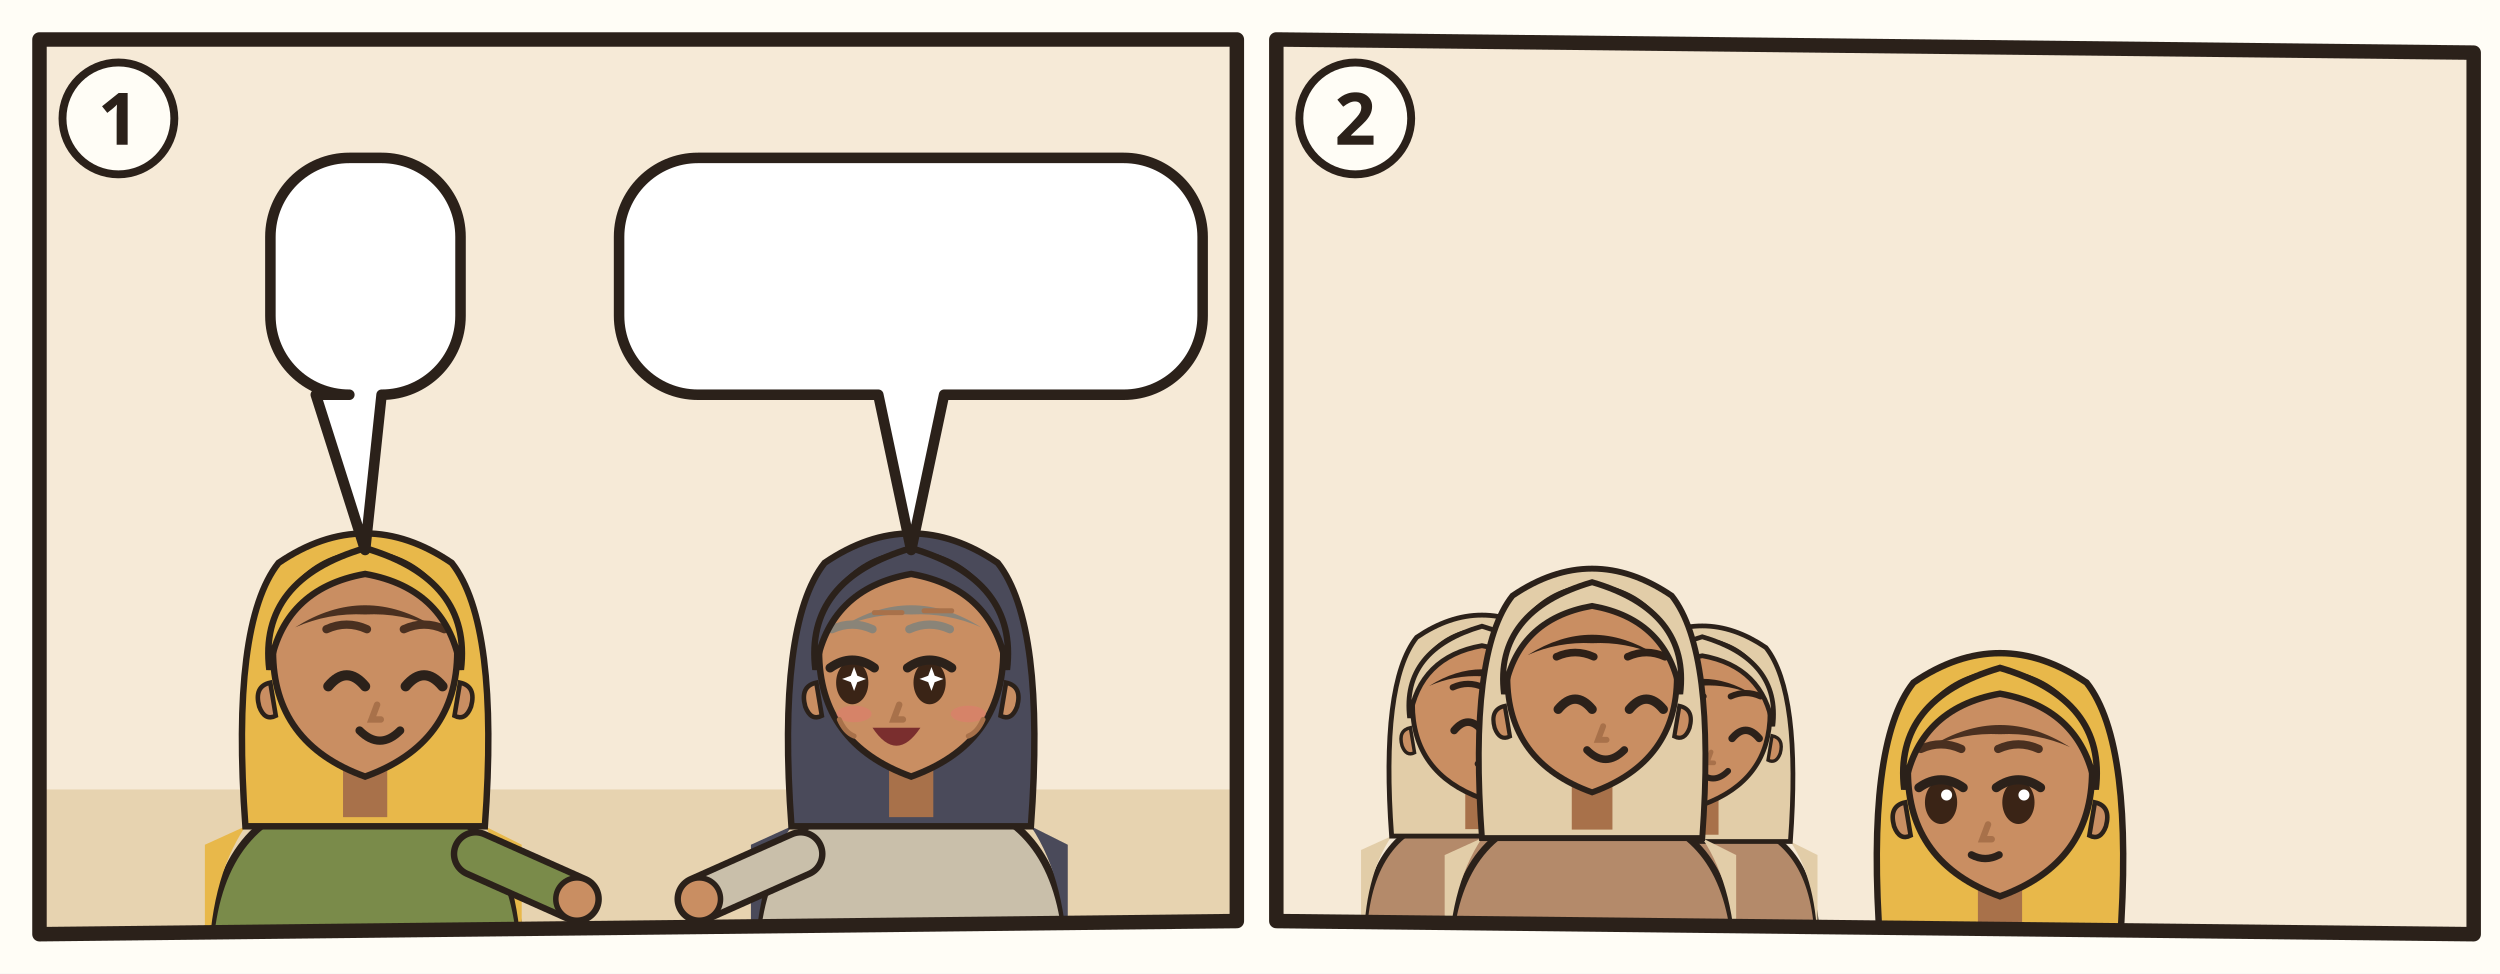
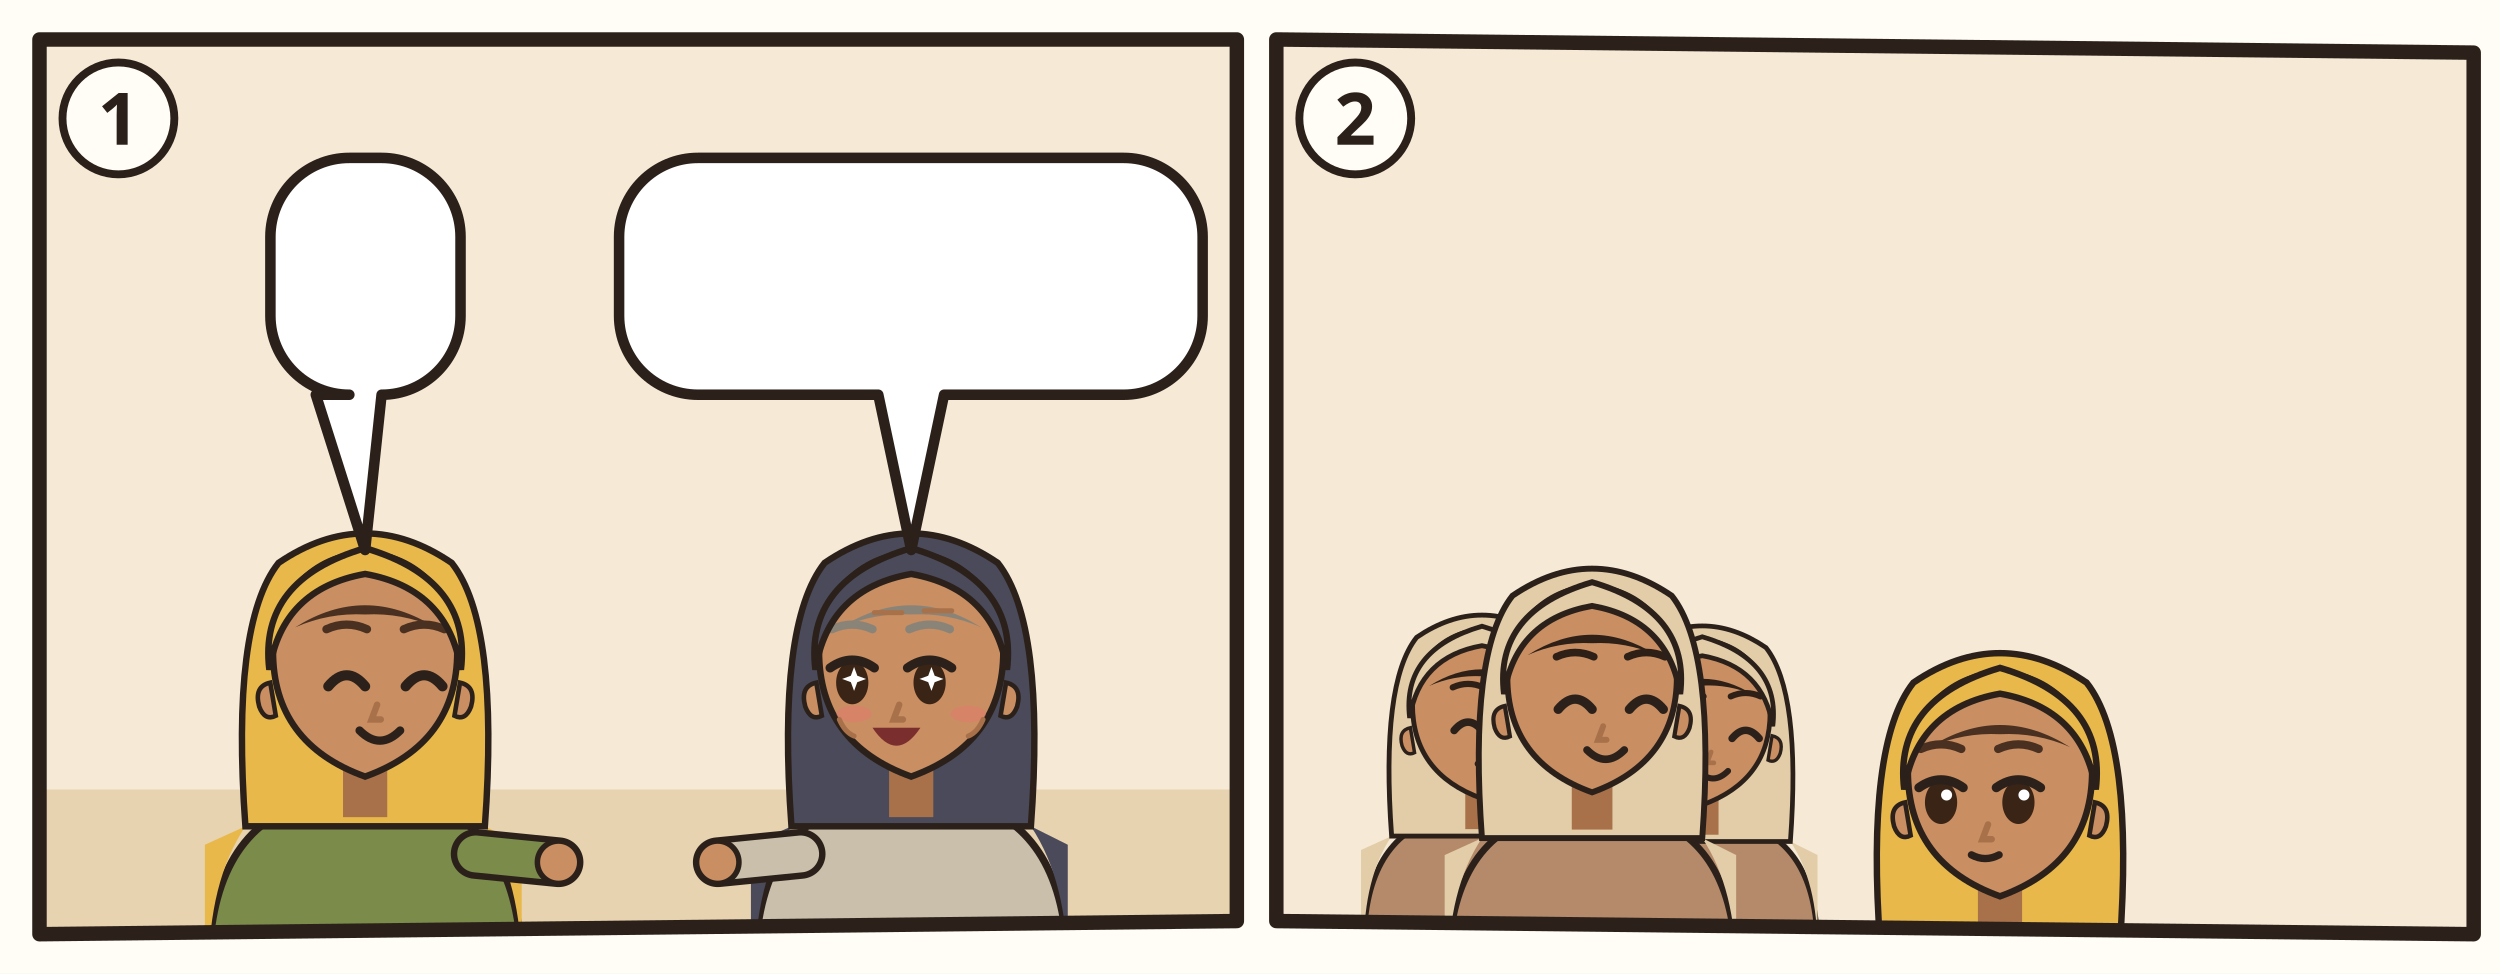
<svg xmlns="http://www.w3.org/2000/svg" viewBox="0 0 380 148">
  <rect width="380" height="148" fill="#FFFDF6" />
  <g transform="translate(4 4)">
    <clipPath id="an-cp-rut-002-018-023-1">
      <polygon points="2,2 184,2 184,136 2,138" />
    </clipPath>
    <g clip-path="url(#an-cp-rut-002-018-023-1)">
      <polygon points="2,2 184,2 184,136 2,138" fill="#F6EAD7" />
      <path d="M0 116h186v24H0z" fill="#E7D3B0" />
      <g transform="translate(51.5 96.4) scale(1.4)">
        <path d="M-17 34Q-17 19-7 15.6L7 15.6Q17 19 17 34z" fill="#7A8B4A" stroke="#2B211A" stroke-width=".8" />
        <path d="M-13 18Q-17 24-17 34h-.4V20zM13 18Q17 24 17 34V20z" fill="#E8B84A" />
-         <path d="M12 21L23.0 25.9" stroke="#2B211A" stroke-width="5.4" stroke-linecap="round" />
-         <path d="M12 21L23.0 25.9" stroke="#7A8B4A" stroke-width="4" stroke-linecap="round" />
-         <circle cx="23.0" cy="25.9" r="2.3" fill="#C98E62" stroke="#2B211A" stroke-width=".6" />
+         <path d="M12 21L21.0 21.9" stroke="#2B211A" stroke-width="5.4" stroke-linecap="round" />
+         <path d="M12 21L21.0 21.9" stroke="#7A8B4A" stroke-width="4" stroke-linecap="round" />
+         <circle cx="21.0" cy="21.9" r="2.3" fill="#C98E62" stroke="#2B211A" stroke-width=".6" />
        <path d="M-13 18Q-14.6-4-9.4-10.6Q0-17 9.4-10.6Q14.6-4 13 18z" fill="#E8B84A" stroke="#2B211A" stroke-width=".7" />
        <path d="M-2.4 11h4.8v6h-4.8z" fill="#A8714A" />
        <path d="M-10 -1Q-10 9 0 12.6Q10 9 10 -1A10 10.6 0 0 0 -10 -1z" fill="#C98E62" stroke="#2B211A" stroke-width=".7" />
        <path d="M10.3 2.4q1.8.4 1.2 2.6-.6 1.6-1.8 1z M-10.3 2.4q-1.8.4-1.2 2.6.6 1.6 1.8 1z" fill="#C98E62" stroke="#2B211A" stroke-width=".5" />
        <path d="M-4.0 2.8Q-2.0 0.4 0.0 2.8" fill="none" stroke="#2B211A" stroke-width="1.1" stroke-linecap="round" />
        <path d="M4.4 2.8Q6.4 0.4 8.4 2.8" fill="none" stroke="#2B211A" stroke-width="1.1" stroke-linecap="round" />
        <path d="M-4.2 -3.4Q-2.0 -4.4 0.2 -3.4M4.2 -3.4Q6.4 -4.4 8.6 -3.4" fill="none" stroke="#4A3020" stroke-width=".9" stroke-linecap="round" />
        <path d="M1.3 4.8l-.6 1.6h1" fill="none" stroke="#A8714A" stroke-width=".7" stroke-linecap="round" />
        <path d="M-0.6 7.6Q1.6 9.8 3.8 7.6" fill="none" stroke="#2B211A" stroke-width=".9" stroke-linecap="round" />
        <path d="M-7.6-3.6Q0-8.4 7.6-3.6Q4-5.2 0-5Q-4-5.2-7.6-3.6z" fill="#4A3020" />
        <path d="M-10.4 1Q-11.6-8.8 0-12.2Q11.6-8.8 10.4 1Q9-7.8 0-9.4Q-9-7.8-10.4 1z" fill="#E8B84A" stroke="#2B211A" stroke-width=".7" />
        <use href="#an-gerste" x="-4" y="18" width="16" height="12" />
      </g>
      <g transform="translate(134.5 96.4) scale(1.4)">
        <path d="M-17 34Q-17 19-7 15.6L7 15.6Q17 19 17 34z" fill="#C9BFAA" stroke="#2B211A" stroke-width=".8" />
        <path d="M-13 18Q-17 24-17 34h-.4V20zM13 18Q17 24 17 34V20z" fill="#4A4A5A" />
-         <path d="M-12 21L-23.0 25.9" stroke="#2B211A" stroke-width="5.4" stroke-linecap="round" />
-         <path d="M-12 21L-23.0 25.9" stroke="#C9BFAA" stroke-width="4" stroke-linecap="round" />
-         <circle cx="-23.0" cy="25.9" r="2.3" fill="#C98E62" stroke="#2B211A" stroke-width=".6" />
+         <path d="M-12 21L-21.0 21.9" stroke="#2B211A" stroke-width="5.4" stroke-linecap="round" />
+         <path d="M-12 21L-21.0 21.9" stroke="#C9BFAA" stroke-width="4" stroke-linecap="round" />
+         <circle cx="-21.0" cy="21.9" r="2.3" fill="#C98E62" stroke="#2B211A" stroke-width=".6" />
        <path d="M-13 18Q-14.6-4-9.4-10.6Q0-17 9.4-10.6Q14.6-4 13 18z" fill="#4A4A5A" stroke="#2B211A" stroke-width=".7" />
        <path d="M-2.4 11h4.8v6h-4.8z" fill="#A8714A" />
        <path d="M-10 -1Q-10 9 0 12.6Q10 9 10 -1A10 10.6 0 0 0 -10 -1z" fill="#C98E62" stroke="#2B211A" stroke-width=".7" />
        <path d="M10.3 2.4q1.8.4 1.2 2.6-.6 1.6-1.8 1z M-10.3 2.4q-1.8.4-1.2 2.6.6 1.6 1.8 1z" fill="#C98E62" stroke="#2B211A" stroke-width=".5" />
        <ellipse cx="-6.4" cy="2.4" rx="1.75" ry="2.35" fill="#3A2416" />
        <path d="M-8.8 0.8Q-6.4 -0.9 -4.0 0.8" fill="none" stroke="#2B211A" stroke-width="1" stroke-linecap="round" />
        <path d="M-6.2 0.7l.35 .95.95 .35-.95 .35-.35 .95-.35-.95-.95-.35.95-.35z" fill="#FFF" />
        <ellipse cx="2.0" cy="2.4" rx="1.75" ry="2.35" fill="#3A2416" />
        <path d="M-0.4 0.8Q2.0 -0.9 4.4 0.8" fill="none" stroke="#2B211A" stroke-width="1" stroke-linecap="round" />
        <path d="M2.2 0.7l.35 .95.95 .35-.95 .35-.35 .95-.35-.95-.95-.35.95-.35z" fill="#FFF" />
        <path d="M-8.6 -3.4Q-6.4 -4.4 -4.2 -3.4M-0.2 -3.4Q2.0 -4.4 4.2 -3.4" fill="none" stroke="#8A8478" stroke-width=".9" stroke-linecap="round" />
        <path d="M-1.3 4.8l-.6 1.6h1" fill="none" stroke="#A8714A" stroke-width=".7" stroke-linecap="round" />
        <ellipse cx="-6.2" cy="5.8" rx="1.9" ry=".9" fill="#E07A6E" opacity=".55" />
        <ellipse cx="6.2" cy="5.8" rx="1.9" ry=".9" fill="#E07A6E" opacity=".55" />
        <path d="M-4.2 7.3Q-1.6 11.2 1.0 7.3z" fill="#7A2E2E" />
        <path d="M-7.6-3.6Q0-8.4 7.6-3.6Q4-5.2 0-5Q-4-5.2-7.6-3.6z" fill="#8A8478" />
        <path d="M-10.4 1Q-11.6-8.8 0-12.2Q11.6-8.8 10.4 1Q9-7.8 0-9.4Q-9-7.8-10.4 1z" fill="#4A4A5A" stroke="#2B211A" stroke-width=".7" />
        <path d="M-4-5.2h3M1.4-5.4h3M-7.8 6.4q.6 1.4 1.6 1.8M7.8 6.4q-.6 1.4-1.6 1.8" stroke="#A8714A" stroke-width=".55" stroke-linecap="round" fill="none" />
      </g>
      <g>
        <path d="M49.1 20H54A12 12 0 0 1 66 32V44A12 12 0 0 1 54 56L54 56L51.5 79.6L44 56H49.1A12 12 0 0 1 37.1 44V32A12 12 0 0 1 49.1 20Z" fill="#FFFFFF" stroke="#2B211A" stroke-width="1.6" stroke-linejoin="round" />
        <use href="#an-p-boas" x="43.1" y="26" width="16.9" height="24" />
      </g>
      <g>
        <path d="M102.1 20H166.8A12 12 0 0 1 178.8 32V44A12 12 0 0 1 166.8 56L139.5 56L134.5 79.6L129.5 56H102.1A12 12 0 0 1 90.1 44V32A12 12 0 0 1 102.1 20Z" fill="#FFFFFF" stroke="#2B211A" stroke-width="1.6" stroke-linejoin="round" />
        <use href="#an-z-segnen" x="96.1" y="26" width="22.2" height="24" />
        <use href="#an-p-boas" x="123.3" y="26" width="16.9" height="24" />
        <use href="#an-z-loesen" x="145.2" y="26" width="27.7" height="24" />
      </g>
    </g>
    <polygon points="2,2 184,2 184,136 2,138" fill="none" stroke="#2B211A" stroke-width="2.2" stroke-linejoin="round" />
    <circle cx="14" cy="14" r="8.5" fill="#FFFDF6" stroke="#2B211A" stroke-width="1.2" />
    <text x="14" y="18" text-anchor="middle" font-family="sans-serif" font-size="11" font-weight="700" fill="#2B211A">1</text>
  </g>
  <g transform="translate(192 4)">
    <clipPath id="an-cp-rut-002-018-023-2">
      <polygon points="2,2 184,4 184,138 2,136" />
    </clipPath>
    <g clip-path="url(#an-cp-rut-002-018-023-2)">
      <polygon points="2,2 184,4 184,138 2,136" fill="#F6EAD7" />
      <use href="#an-feld" x="0" y="70" width="186" height="70" />
      <g transform="translate(33.256 104.072) scale(1.05616)">
        <path d="M-17 34Q-17 19-7 15.6L7 15.6Q17 19 17 34z" fill="#B48A6A" stroke="#2B211A" stroke-width=".8" />
        <path d="M-13 18Q-17 24-17 34h-.4V20zM13 18Q17 24 17 34V20z" fill="#E2CDA8" />
        <path d="M-13 18Q-14.6-4-9.4-10.6Q0-17 9.4-10.6Q14.6-4 13 18z" fill="#E2CDA8" stroke="#2B211A" stroke-width=".7" />
        <path d="M-2.4 11h4.8v6h-4.8z" fill="#A8714A" />
        <path d="M-10 -1Q-10 9 0 12.6Q10 9 10 -1A10 10.6 0 0 0 -10 -1z" fill="#C98E62" stroke="#2B211A" stroke-width=".7" />
        <path d="M10.3 2.4q1.8.4 1.2 2.6-.6 1.6-1.8 1z M-10.3 2.4q-1.8.4-1.2 2.6.6 1.6 1.8 1z" fill="#C98E62" stroke="#2B211A" stroke-width=".5" />
        <path d="M-4.0 2.8Q-2.0 0.4 0.0 2.8" fill="none" stroke="#2B211A" stroke-width="1.1" stroke-linecap="round" />
        <path d="M4.4 2.8Q6.4 0.4 8.4 2.8" fill="none" stroke="#2B211A" stroke-width="1.1" stroke-linecap="round" />
        <path d="M-4.2 -3.4Q-2.0 -4.4 0.2 -3.4M4.2 -3.4Q6.4 -4.4 8.6 -3.4" fill="none" stroke="#2E2017" stroke-width=".9" stroke-linecap="round" />
        <path d="M1.3 4.8l-.6 1.6h1" fill="none" stroke="#A8714A" stroke-width=".7" stroke-linecap="round" />
        <path d="M-0.6 7.6Q1.6 9.8 3.8 7.6" fill="none" stroke="#2B211A" stroke-width=".9" stroke-linecap="round" />
        <path d="M-7.6-3.6Q0-8.4 7.6-3.6Q4-5.2 0-5Q-4-5.2-7.6-3.6z" fill="#2E2017" />
        <path d="M-10.4 1Q-11.6-8.8 0-12.2Q11.6-8.8 10.4 1Q9-7.8 0-9.4Q-9-7.8-10.4 1z" fill="#E2CDA8" stroke="#2B211A" stroke-width=".7" />
      </g>
      <g transform="translate(66.744 105.36) scale(1.0304)">
        <path d="M-17 34Q-17 19-7 15.6L7 15.6Q17 19 17 34z" fill="#B48A6A" stroke="#2B211A" stroke-width=".8" />
        <path d="M-13 18Q-17 24-17 34h-.4V20zM13 18Q17 24 17 34V20z" fill="#E2CDA8" />
        <path d="M-13 18Q-14.6-4-9.4-10.6Q0-17 9.4-10.6Q14.6-4 13 18z" fill="#E2CDA8" stroke="#2B211A" stroke-width=".7" />
        <path d="M-2.4 11h4.8v6h-4.8z" fill="#A8714A" />
        <path d="M-10 -1Q-10 9 0 12.6Q10 9 10 -1A10 10.6 0 0 0 -10 -1z" fill="#C98E62" stroke="#2B211A" stroke-width=".7" />
        <path d="M10.3 2.4q1.8.4 1.2 2.6-.6 1.6-1.8 1z M-10.3 2.4q-1.8.4-1.2 2.6.6 1.6 1.8 1z" fill="#C98E62" stroke="#2B211A" stroke-width=".5" />
        <path d="M-4.0 2.8Q-2.0 0.4 0.0 2.8" fill="none" stroke="#2B211A" stroke-width="1.1" stroke-linecap="round" />
        <path d="M4.4 2.8Q6.4 0.4 8.4 2.8" fill="none" stroke="#2B211A" stroke-width="1.1" stroke-linecap="round" />
        <path d="M-4.2 -3.4Q-2.0 -4.4 0.2 -3.4M4.2 -3.4Q6.4 -4.4 8.6 -3.4" fill="none" stroke="#2E2017" stroke-width=".9" stroke-linecap="round" />
        <path d="M1.3 4.8l-.6 1.6h1" fill="none" stroke="#A8714A" stroke-width=".7" stroke-linecap="round" />
        <path d="M-0.6 7.6Q1.6 9.8 3.8 7.6" fill="none" stroke="#2B211A" stroke-width=".9" stroke-linecap="round" />
        <path d="M-7.6-3.6Q0-8.4 7.6-3.6Q4-5.2 0-5Q-4-5.2-7.6-3.6z" fill="#2E2017" />
        <path d="M-10.4 1Q-11.6-8.8 0-12.2Q11.6-8.8 10.4 1Q9-7.8 0-9.4Q-9-7.8-10.4 1z" fill="#E2CDA8" stroke="#2B211A" stroke-width=".7" />
      </g>
      <g transform="translate(50 100.208) scale(1.288)">
        <path d="M-17 34Q-17 19-7 15.6L7 15.6Q17 19 17 34z" fill="#B48A6A" stroke="#2B211A" stroke-width=".8" />
        <path d="M-13 18Q-17 24-17 34h-.4V20zM13 18Q17 24 17 34V20z" fill="#E2CDA8" />
        <path d="M-13 18Q-14.6-4-9.4-10.6Q0-17 9.4-10.6Q14.6-4 13 18z" fill="#E2CDA8" stroke="#2B211A" stroke-width=".7" />
        <path d="M-2.4 11h4.8v6h-4.8z" fill="#A8714A" />
        <path d="M-10 -1Q-10 9 0 12.6Q10 9 10 -1A10 10.6 0 0 0 -10 -1z" fill="#C98E62" stroke="#2B211A" stroke-width=".7" />
        <path d="M10.3 2.4q1.8.4 1.2 2.6-.6 1.6-1.8 1z M-10.3 2.4q-1.8.4-1.2 2.6.6 1.6 1.8 1z" fill="#C98E62" stroke="#2B211A" stroke-width=".5" />
        <path d="M-4.0 2.8Q-2.0 0.4 0.0 2.8" fill="none" stroke="#2B211A" stroke-width="1.1" stroke-linecap="round" />
        <path d="M4.4 2.8Q6.4 0.4 8.4 2.8" fill="none" stroke="#2B211A" stroke-width="1.1" stroke-linecap="round" />
        <path d="M-4.2 -3.4Q-2.0 -4.4 0.2 -3.4M4.2 -3.4Q6.4 -4.4 8.6 -3.4" fill="none" stroke="#2E2017" stroke-width=".9" stroke-linecap="round" />
        <path d="M1.3 4.8l-.6 1.6h1" fill="none" stroke="#A8714A" stroke-width=".7" stroke-linecap="round" />
        <path d="M-0.6 7.6Q1.6 9.8 3.8 7.6" fill="none" stroke="#2B211A" stroke-width=".9" stroke-linecap="round" />
        <path d="M-7.6-3.6Q0-8.4 7.6-3.6Q4-5.2 0-5Q-4-5.2-7.6-3.6z" fill="#2E2017" />
        <path d="M-10.4 1Q-11.6-8.8 0-12.2Q11.6-8.8 10.4 1Q9-7.8 0-9.4Q-9-7.8-10.4 1z" fill="#E2CDA8" stroke="#2B211A" stroke-width=".7" />
      </g>
      <g transform="translate(112 114.6) scale(1.4)">
        <path d="M-17 34Q-17 19-7 15.6L7 15.6Q17 19 17 34z" fill="#7A8B4A" stroke="#2B211A" stroke-width=".8" />
        <path d="M-13 18Q-17 24-17 34h-.4V20zM13 18Q17 24 17 34V20z" fill="#E8B84A" />
        <path d="M-13 18Q-14.6-4-9.4-10.6Q0-17 9.4-10.6Q14.6-4 13 18z" fill="#E8B84A" stroke="#2B211A" stroke-width=".7" />
        <path d="M-2.4 11h4.8v6h-4.8z" fill="#A8714A" />
        <path d="M-10 -1Q-10 9 0 12.6Q10 9 10 -1A10 10.6 0 0 0 -10 -1z" fill="#C98E62" stroke="#2B211A" stroke-width=".7" />
        <path d="M10.3 2.4q1.8.4 1.2 2.6-.6 1.6-1.8 1z M-10.3 2.4q-1.8.4-1.2 2.6.6 1.6 1.8 1z" fill="#C98E62" stroke="#2B211A" stroke-width=".5" />
        <ellipse cx="-6.4" cy="2.4" rx="1.75" ry="2.35" fill="#3A2416" />
        <path d="M-8.8 0.8Q-6.4 -0.9 -4.0 0.8" fill="none" stroke="#2B211A" stroke-width="1" stroke-linecap="round" />
        <circle cx="-5.8" cy="1.6" r=".6" fill="#FFF" />
        <ellipse cx="2.0" cy="2.4" rx="1.75" ry="2.35" fill="#3A2416" />
        <path d="M-0.4 0.8Q2.0 -0.9 4.4 0.8" fill="none" stroke="#2B211A" stroke-width="1" stroke-linecap="round" />
        <circle cx="2.6" cy="1.6" r=".6" fill="#FFF" />
        <path d="M-8.6 -3.4Q-6.4 -4.4 -4.2 -3.4M-0.2 -3.4Q2.0 -4.4 4.2 -3.4" fill="none" stroke="#4A3020" stroke-width=".9" stroke-linecap="round" />
        <path d="M-1.3 4.8l-.6 1.6h1" fill="none" stroke="#A8714A" stroke-width=".7" stroke-linecap="round" />
        <path d="M-3.1 8.1Q-1.6 8.9 -0.1 8.1" fill="none" stroke="#2B211A" stroke-width=".8" stroke-linecap="round" />
        <path d="M-7.6-3.6Q0-8.4 7.6-3.6Q4-5.2 0-5Q-4-5.2-7.6-3.6z" fill="#4A3020" />
        <path d="M-10.4 1Q-11.6-8.8 0-12.2Q11.6-8.8 10.4 1Q9-7.8 0-9.4Q-9-7.8-10.4 1z" fill="#E8B84A" stroke="#2B211A" stroke-width=".7" />
        <use href="#an-a-garbe" x="-4" y="18" width="16" height="12" />
      </g>
      <use href="#an-garbe" x="141.4" y="100" width="18" height="24" />
      <use href="#an-garbe" x="155.8" y="102" width="18" height="24" />
    </g>
    <polygon points="2,2 184,4 184,138 2,136" fill="none" stroke="#2B211A" stroke-width="2.2" stroke-linejoin="round" />
    <circle cx="14" cy="14" r="8.5" fill="#FFFDF6" stroke="#2B211A" stroke-width="1.2" />
    <text x="14" y="18" text-anchor="middle" font-family="sans-serif" font-size="11" font-weight="700" fill="#2B211A">2</text>
  </g>
</svg>
